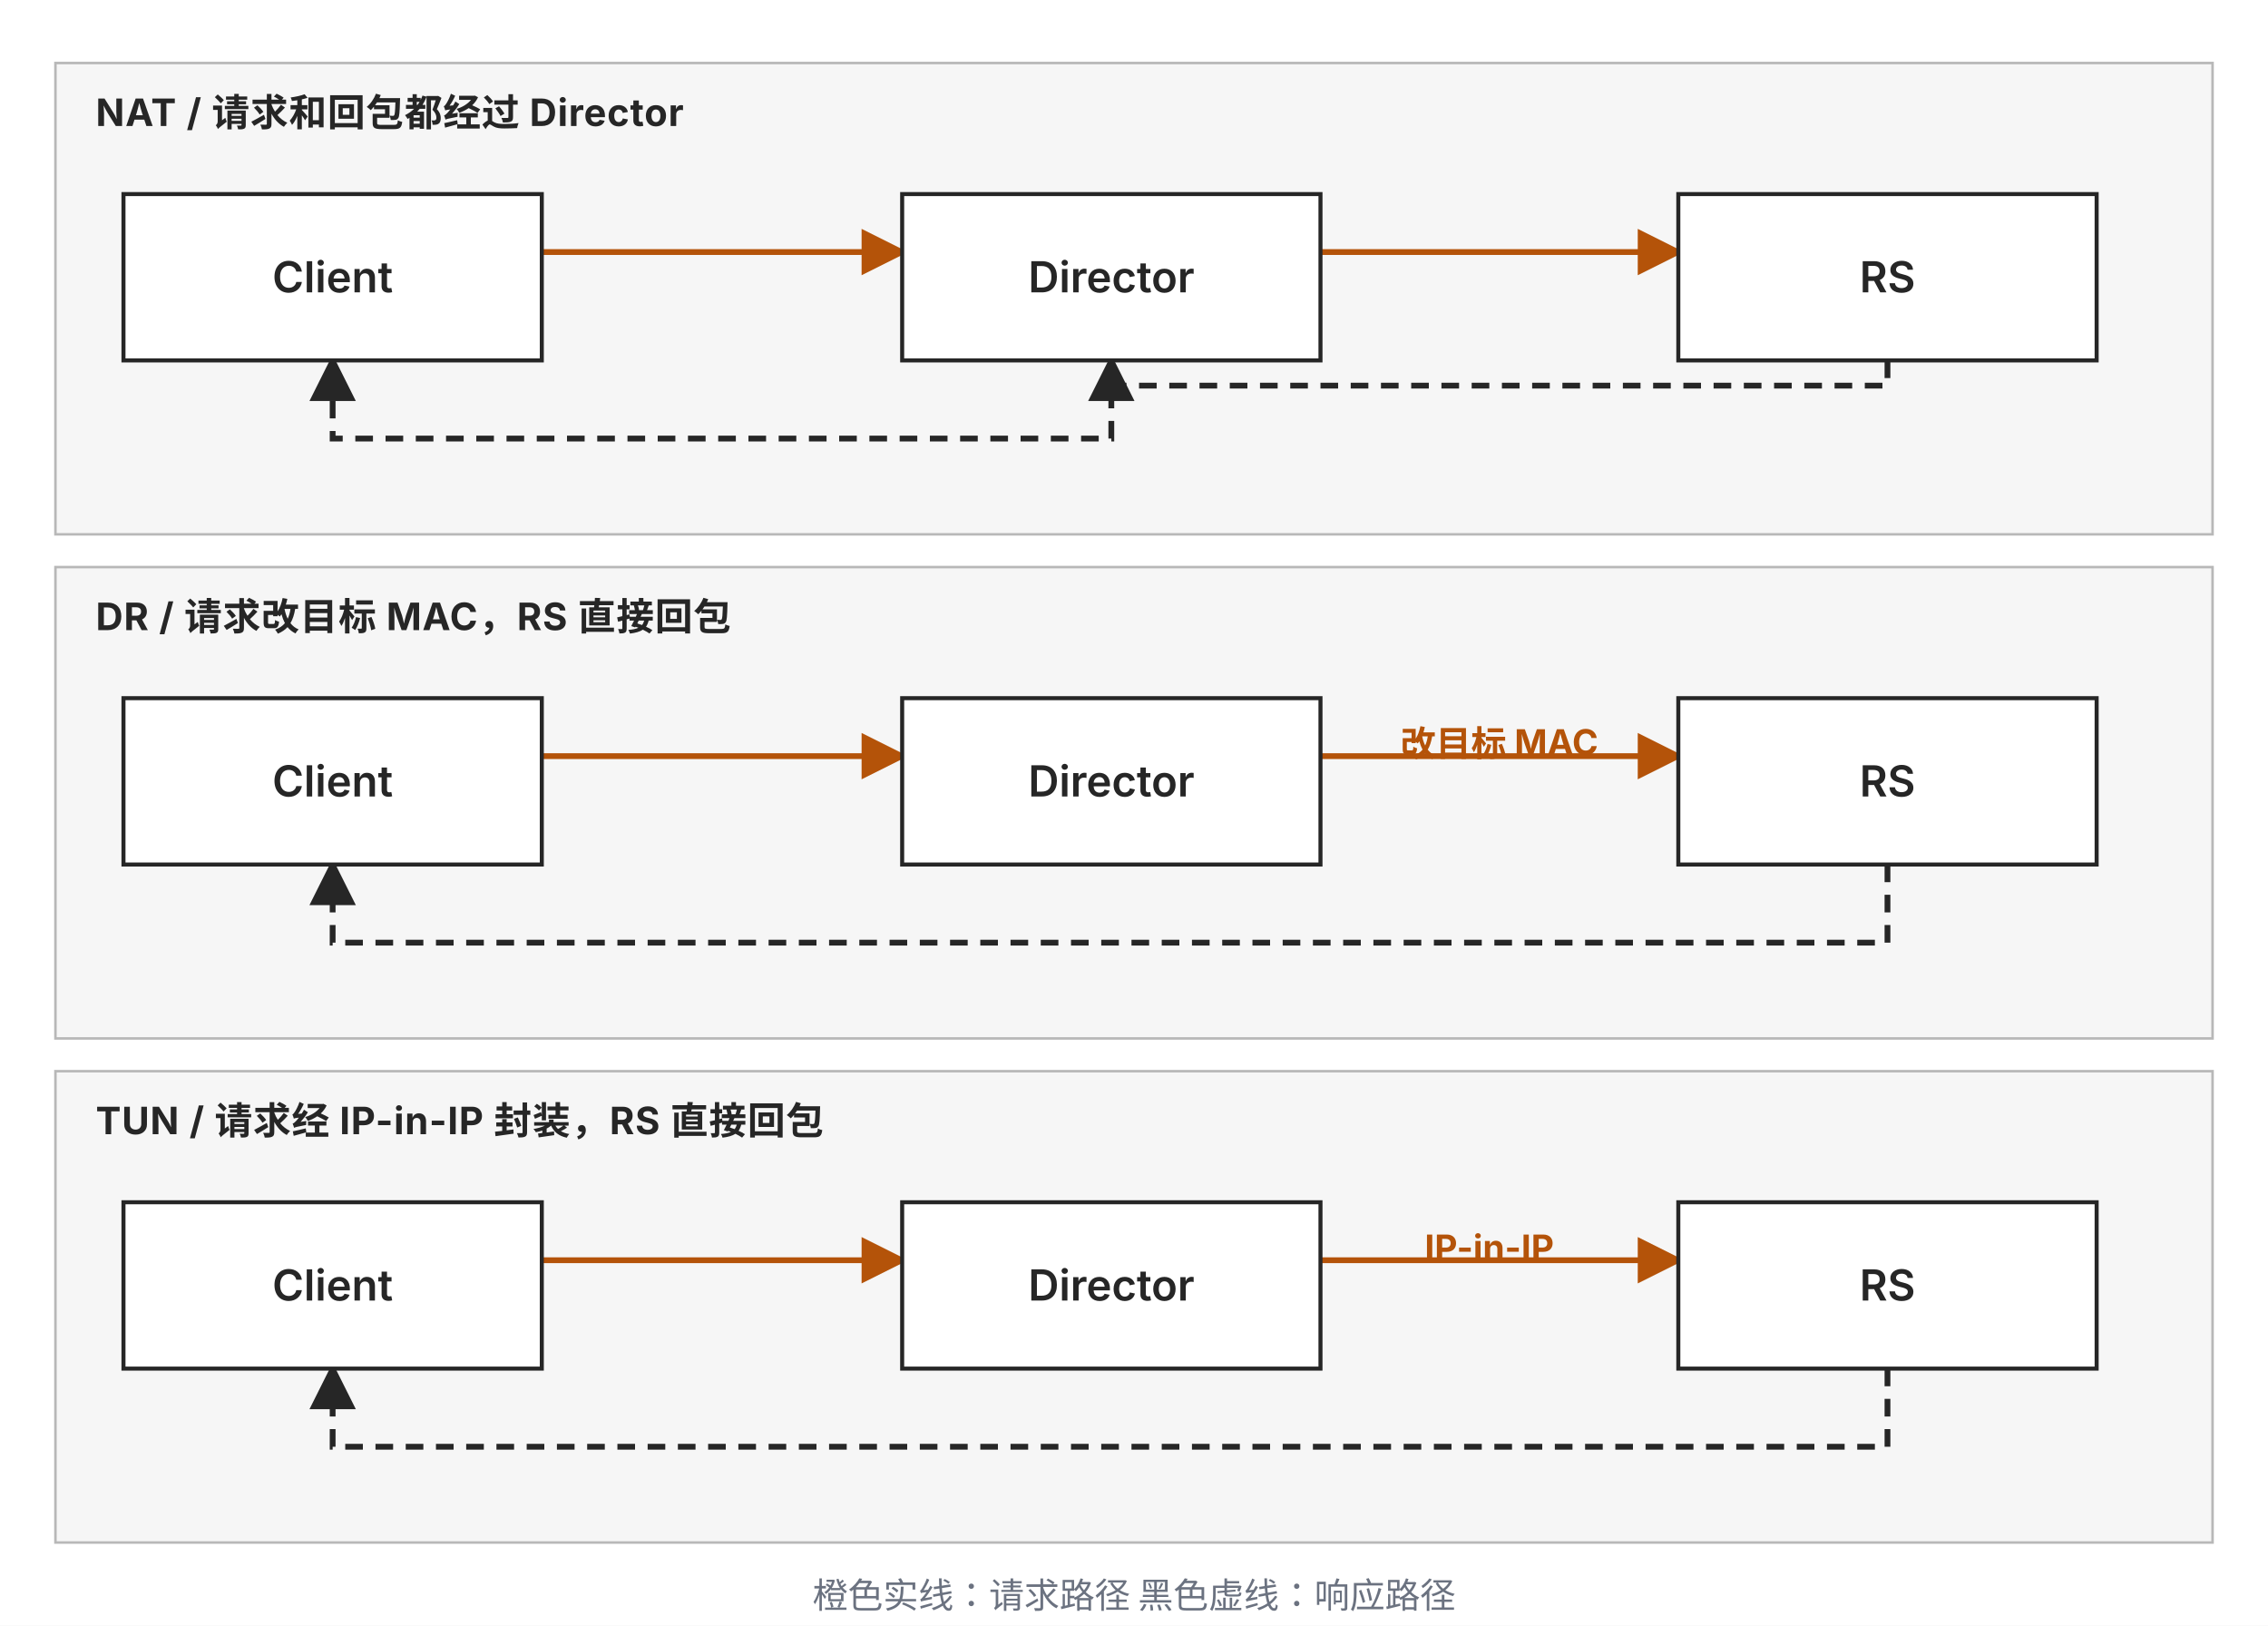
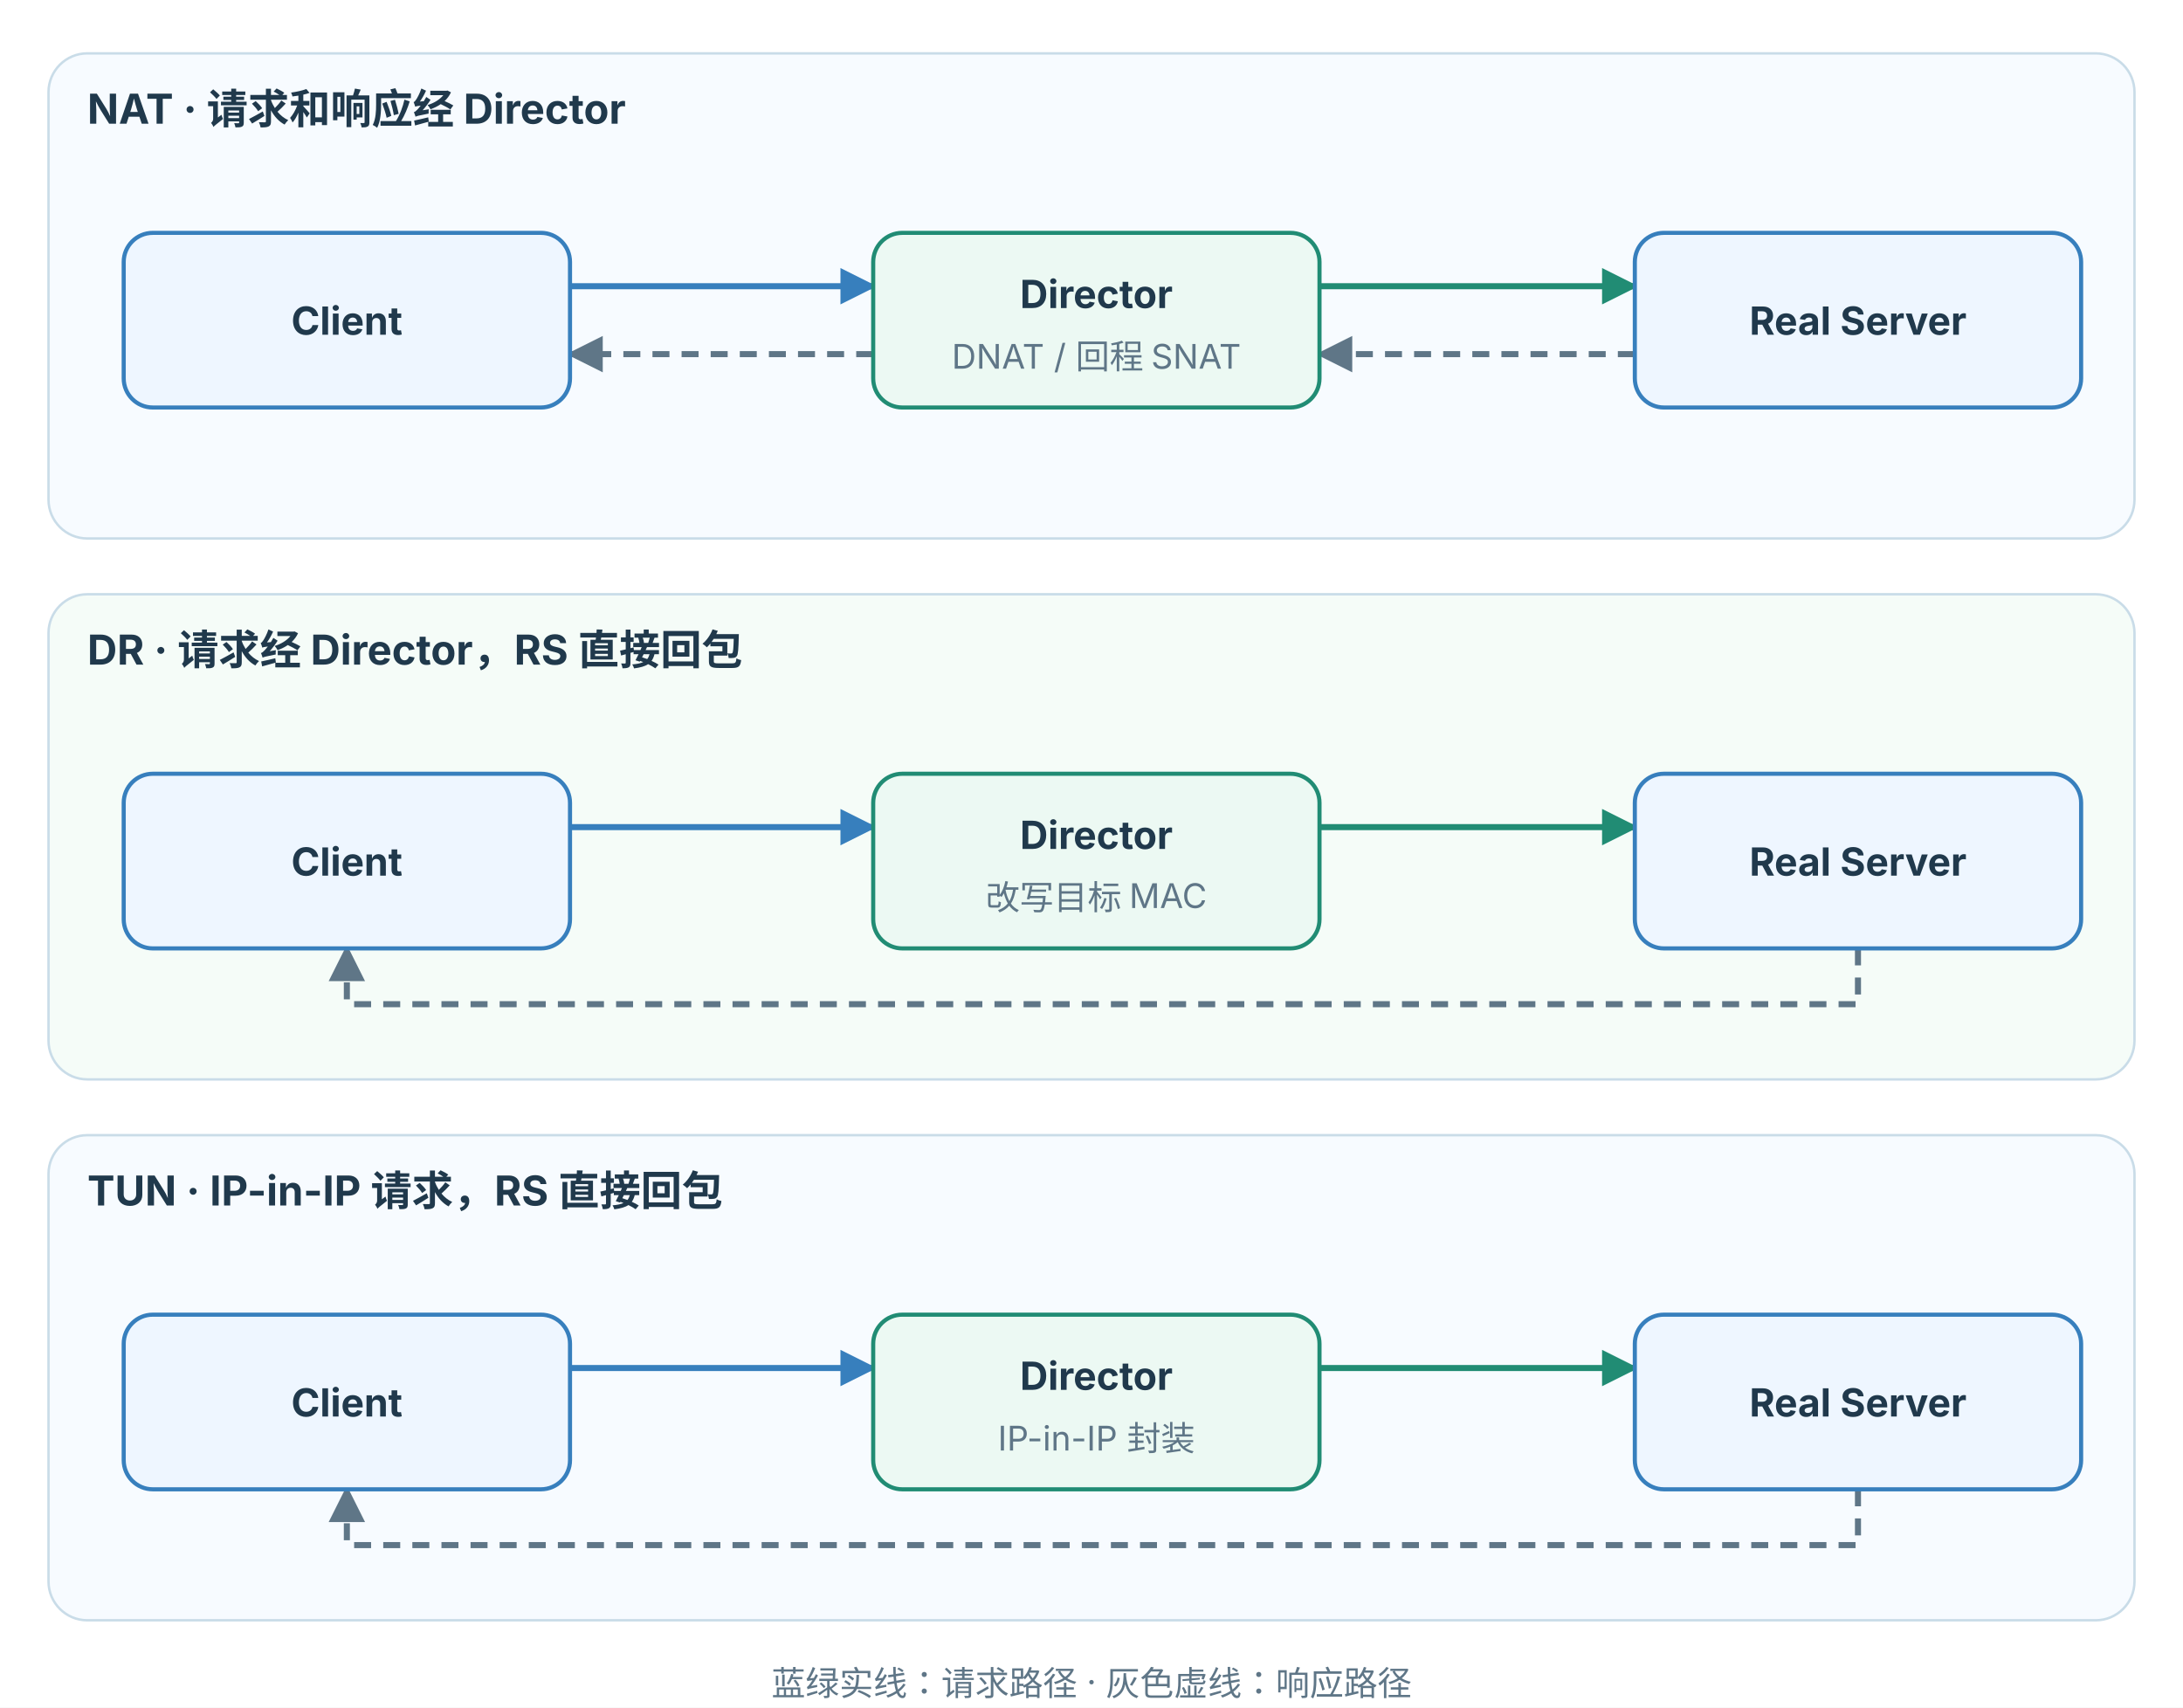
- <svg xmlns="http://www.w3.org/2000/svg" width="900" height="645" viewBox="0 0 900 645" role="img" aria-label="LVS NAT / DR / TUN：请求与回包路径">
+ <svg xmlns="http://www.w3.org/2000/svg" width="900" height="704" viewBox="0 0 900 704" role="img" aria-label="lvs-forwarding-modes">
  <defs>
-     <marker id="arrow-ink" markerWidth="8" markerHeight="8" refX="7" refY="4" orient="auto">
-       <path d="M0 0 L8 4 L0 8Z" fill="#262626" />
+     <marker id="ab" viewBox="0 0 10 10" refX="9" refY="5" markerWidth="6" markerHeight="6" orient="auto">
+       <path d="M0 0 L10 5 L0 10Z" fill="#377fbd" />
    </marker>
-     <marker id="arrow-accent" markerWidth="8" markerHeight="8" refX="7" refY="4" orient="auto">
-       <path d="M0 0 L8 4 L0 8Z" fill="#b45309" />
+     <marker id="ag" viewBox="0 0 10 10" refX="9" refY="5" markerWidth="6" markerHeight="6" orient="auto">
+       <path d="M0 0 L10 5 L0 10Z" fill="#218c74" />
+     </marker>
+     <marker id="am" viewBox="0 0 10 10" refX="9" refY="5" markerWidth="6" markerHeight="6" orient="auto">
+       <path d="M0 0 L10 5 L0 10Z" fill="#5f7687" />
    </marker>
  </defs>
-   <style>text{font-family:-apple-system,BlinkMacSystemFont,"Noto Sans SC","Microsoft YaHei",sans-serif}.title{font-size:17px;font-weight:600;fill:#262626}.sub{font-size:14px;fill:#6b7280}.section{font-size:15px;font-weight:700;fill:#262626;letter-spacing:.3px}.annotation{font-size:14px;fill:#6b7280}.annotation.important{fill:#b45309;font-weight:650}</style>
-   <rect x="0" y="0" width="900" height="645" fill="#fff" />
-   <rect x="22" y="25" width="856" height="187" fill="#f6f6f6" stroke="#b8b8b8" stroke-width="1" />
-   <text x="38" y="50" class="section">NAT  /  请求和回包都经过 Director</text>
-   <rect x="22" y="225" width="856" height="187" fill="#f6f6f6" stroke="#b8b8b8" stroke-width="1" />
-   <text x="38" y="250" class="section">DR  /  请求改目标 MAC，RS 直接回包</text>
-   <rect x="22" y="425" width="856" height="187" fill="#f6f6f6" stroke="#b8b8b8" stroke-width="1" />
-   <text x="38" y="450" class="section">TUN  /  请求经 IP-in-IP 封装，RS 直接回包</text>
-   <path d="M215 100 L358 100" fill="none" stroke="#b45309" stroke-width="2.3" marker-end="url(#arrow-accent)" />
-   <path d="M524 100 L666 100" fill="none" stroke="#b45309" stroke-width="2.3" marker-end="url(#arrow-accent)" />
-   <path d="M749 143 L749 153 L441 153 L441 143" fill="none" stroke="#262626" stroke-width="2.3" stroke-dasharray="7 5" marker-end="url(#arrow-ink)" />
-   <path d="M441 143 L441 174 L132 174 L132 143" fill="none" stroke="#262626" stroke-width="2.3" stroke-dasharray="7 5" marker-end="url(#arrow-ink)" />
-   <path d="M215 300 L358 300" fill="none" stroke="#b45309" stroke-width="2.3" marker-end="url(#arrow-accent)" />
-   <path d="M524 300 L666 300" fill="none" stroke="#b45309" stroke-width="2.3" marker-end="url(#arrow-accent)" />
-   <path d="M749 343 L749 374 L132 374 L132 343" fill="none" stroke="#262626" stroke-width="2.3" stroke-dasharray="7 5" marker-end="url(#arrow-ink)" />
-   <path d="M215 500 L358 500" fill="none" stroke="#b45309" stroke-width="2.3" marker-end="url(#arrow-accent)" />
-   <path d="M524 500 L666 500" fill="none" stroke="#b45309" stroke-width="2.3" marker-end="url(#arrow-accent)" />
-   <path d="M749 543 L749 574 L132 574 L132 543" fill="none" stroke="#262626" stroke-width="2.3" stroke-dasharray="7 5" marker-end="url(#arrow-ink)" />
-   <rect x="49" y="77" width="166" height="66" fill="#fff" stroke="#262626" stroke-width="1.6" />
-   <text x="132" y="116" text-anchor="middle" class="title">Client</text>
-   <rect x="358" y="77" width="166" height="66" fill="#fff" stroke="#262626" stroke-width="1.6" />
-   <text x="441" y="116" text-anchor="middle" class="title">Director</text>
-   <rect x="666" y="77" width="166" height="66" fill="#fff" stroke="#262626" stroke-width="1.6" />
-   <text x="749" y="116" text-anchor="middle" class="title">RS</text>
-   <rect x="49" y="277" width="166" height="66" fill="#fff" stroke="#262626" stroke-width="1.6" />
-   <text x="132" y="316" text-anchor="middle" class="title">Client</text>
-   <rect x="358" y="277" width="166" height="66" fill="#fff" stroke="#262626" stroke-width="1.6" />
-   <text x="441" y="316" text-anchor="middle" class="title">Director</text>
-   <rect x="666" y="277" width="166" height="66" fill="#fff" stroke="#262626" stroke-width="1.6" />
-   <text x="749" y="316" text-anchor="middle" class="title">RS</text>
-   <rect x="49" y="477" width="166" height="66" fill="#fff" stroke="#262626" stroke-width="1.6" />
-   <text x="132" y="516" text-anchor="middle" class="title">Client</text>
-   <rect x="358" y="477" width="166" height="66" fill="#fff" stroke="#262626" stroke-width="1.6" />
-   <text x="441" y="516" text-anchor="middle" class="title">Director</text>
-   <rect x="666" y="477" width="166" height="66" fill="#fff" stroke="#262626" stroke-width="1.6" />
-   <text x="749" y="516" text-anchor="middle" class="title">RS</text>
-   <text x="595" y="300" class="annotation important" font-size="14" text-anchor="middle">改目标 MAC</text>
-   <text x="591" y="500" class="annotation important" font-size="14" text-anchor="middle">IP-in-IP</text>
-   <text x="450" y="638" class="annotation" font-size="14" text-anchor="middle">橙色实线：请求路径    黑色虚线：响应路径</text>
+   <style>text{font-family:-apple-system,BlinkMacSystemFont,"Noto Sans SC","Microsoft YaHei",sans-serif}.head{font-size:17px;font-weight:700;fill:#20394c}.label{font-size:16px;font-weight:650;fill:#20394c}.sub{font-size:14px;fill:#5f7687}.note{font-size:14px;fill:#5f7687}</style>
+   <rect width="900" height="704" fill="#fff" />
+   <rect x="20" y="22" width="860" height="200" rx="16" fill="#f7fbff" stroke="#c9dce8" />
+   <text class="head" x="36" y="51">NAT  ·  请求和响应经 Director</text>
+   <rect x="20" y="245" width="860" height="200" rx="16" fill="#f5fcf8" stroke="#c9dce8" />
+   <text class="head" x="36" y="274">DR  ·  请求经 Director，RS 直接回包</text>
+   <rect x="20" y="468" width="860" height="200" rx="16" fill="#f7fbff" stroke="#c9dce8" />
+   <text class="head" x="36" y="497">TUN  ·  IP-in-IP 请求，RS 直接回包</text>
+   <path d="M235 118 L360 118" fill="none" stroke="#377fbd" stroke-width="2.5" marker-end="url(#ab)" />
+   <path d="M544 118 L674 118" fill="none" stroke="#218c74" stroke-width="2.5" marker-end="url(#ag)" />
+   <path d="M674 146 L544 146" fill="none" stroke="#5f7687" stroke-width="2.5" stroke-dasharray="7 5" marker-end="url(#am)" />
+   <path d="M360 146 L235 146" fill="none" stroke="#5f7687" stroke-width="2.5" stroke-dasharray="7 5" marker-end="url(#am)" />
+   <path d="M235 341 L360 341" fill="none" stroke="#377fbd" stroke-width="2.5" marker-end="url(#ab)" />
+   <path d="M544 341 L674 341" fill="none" stroke="#218c74" stroke-width="2.5" marker-end="url(#ag)" />
+   <path d="M766 391 L766 414 L143 414 L143 391" fill="none" stroke="#5f7687" stroke-width="2.5" stroke-dasharray="7 5" marker-end="url(#am)" />
+   <path d="M235 564 L360 564" fill="none" stroke="#377fbd" stroke-width="2.5" marker-end="url(#ab)" />
+   <path d="M544 564 L674 564" fill="none" stroke="#218c74" stroke-width="2.5" marker-end="url(#ag)" />
+   <path d="M766 614 L766 637 L143 637 L143 614" fill="none" stroke="#5f7687" stroke-width="2.5" stroke-dasharray="7 5" marker-end="url(#am)" />
+   <rect x="51" y="96" width="184" height="72" rx="12" stroke="#377fbd" stroke-width="1.7" fill="#eef6ff" />
+   <text x="143" y="138" class="label" text-anchor="middle">Client</text>
+   <rect x="360" y="96" width="184" height="72" rx="12" stroke="#218c74" stroke-width="1.7" fill="#ecf9f3" />
+   <text x="452" y="127" class="label" text-anchor="middle">Director</text>
+   <text x="452" y="152" class="sub" text-anchor="middle">DNAT / 回程 SNAT</text>
+   <rect x="674" y="96" width="184" height="72" rx="12" stroke="#377fbd" stroke-width="1.7" fill="#eef6ff" />
+   <text x="766" y="138" class="label" text-anchor="middle">Real Server</text>
+   <rect x="51" y="319" width="184" height="72" rx="12" stroke="#377fbd" stroke-width="1.7" fill="#eef6ff" />
+   <text x="143" y="361" class="label" text-anchor="middle">Client</text>
+   <rect x="360" y="319" width="184" height="72" rx="12" stroke="#218c74" stroke-width="1.7" fill="#ecf9f3" />
+   <text x="452" y="350" class="label" text-anchor="middle">Director</text>
+   <text x="452" y="375" class="sub" text-anchor="middle">改写目标 MAC</text>
+   <rect x="674" y="319" width="184" height="72" rx="12" stroke="#377fbd" stroke-width="1.7" fill="#eef6ff" />
+   <text x="766" y="361" class="label" text-anchor="middle">Real Server</text>
+   <rect x="51" y="542" width="184" height="72" rx="12" stroke="#377fbd" stroke-width="1.7" fill="#eef6ff" />
+   <text x="143" y="584" class="label" text-anchor="middle">Client</text>
+   <rect x="360" y="542" width="184" height="72" rx="12" stroke="#218c74" stroke-width="1.7" fill="#ecf9f3" />
+   <text x="452" y="573" class="label" text-anchor="middle">Director</text>
+   <text x="452" y="598" class="sub" text-anchor="middle">IP-in-IP 封装</text>
+   <rect x="674" y="542" width="184" height="72" rx="12" stroke="#377fbd" stroke-width="1.7" fill="#eef6ff" />
+   <text x="766" y="584" class="label" text-anchor="middle">Real Server</text>
+   <text x="450" y="699" class="note" text-anchor="middle">蓝绿实线：请求路径  ·  灰色虚线：响应路径</text>
</svg>
